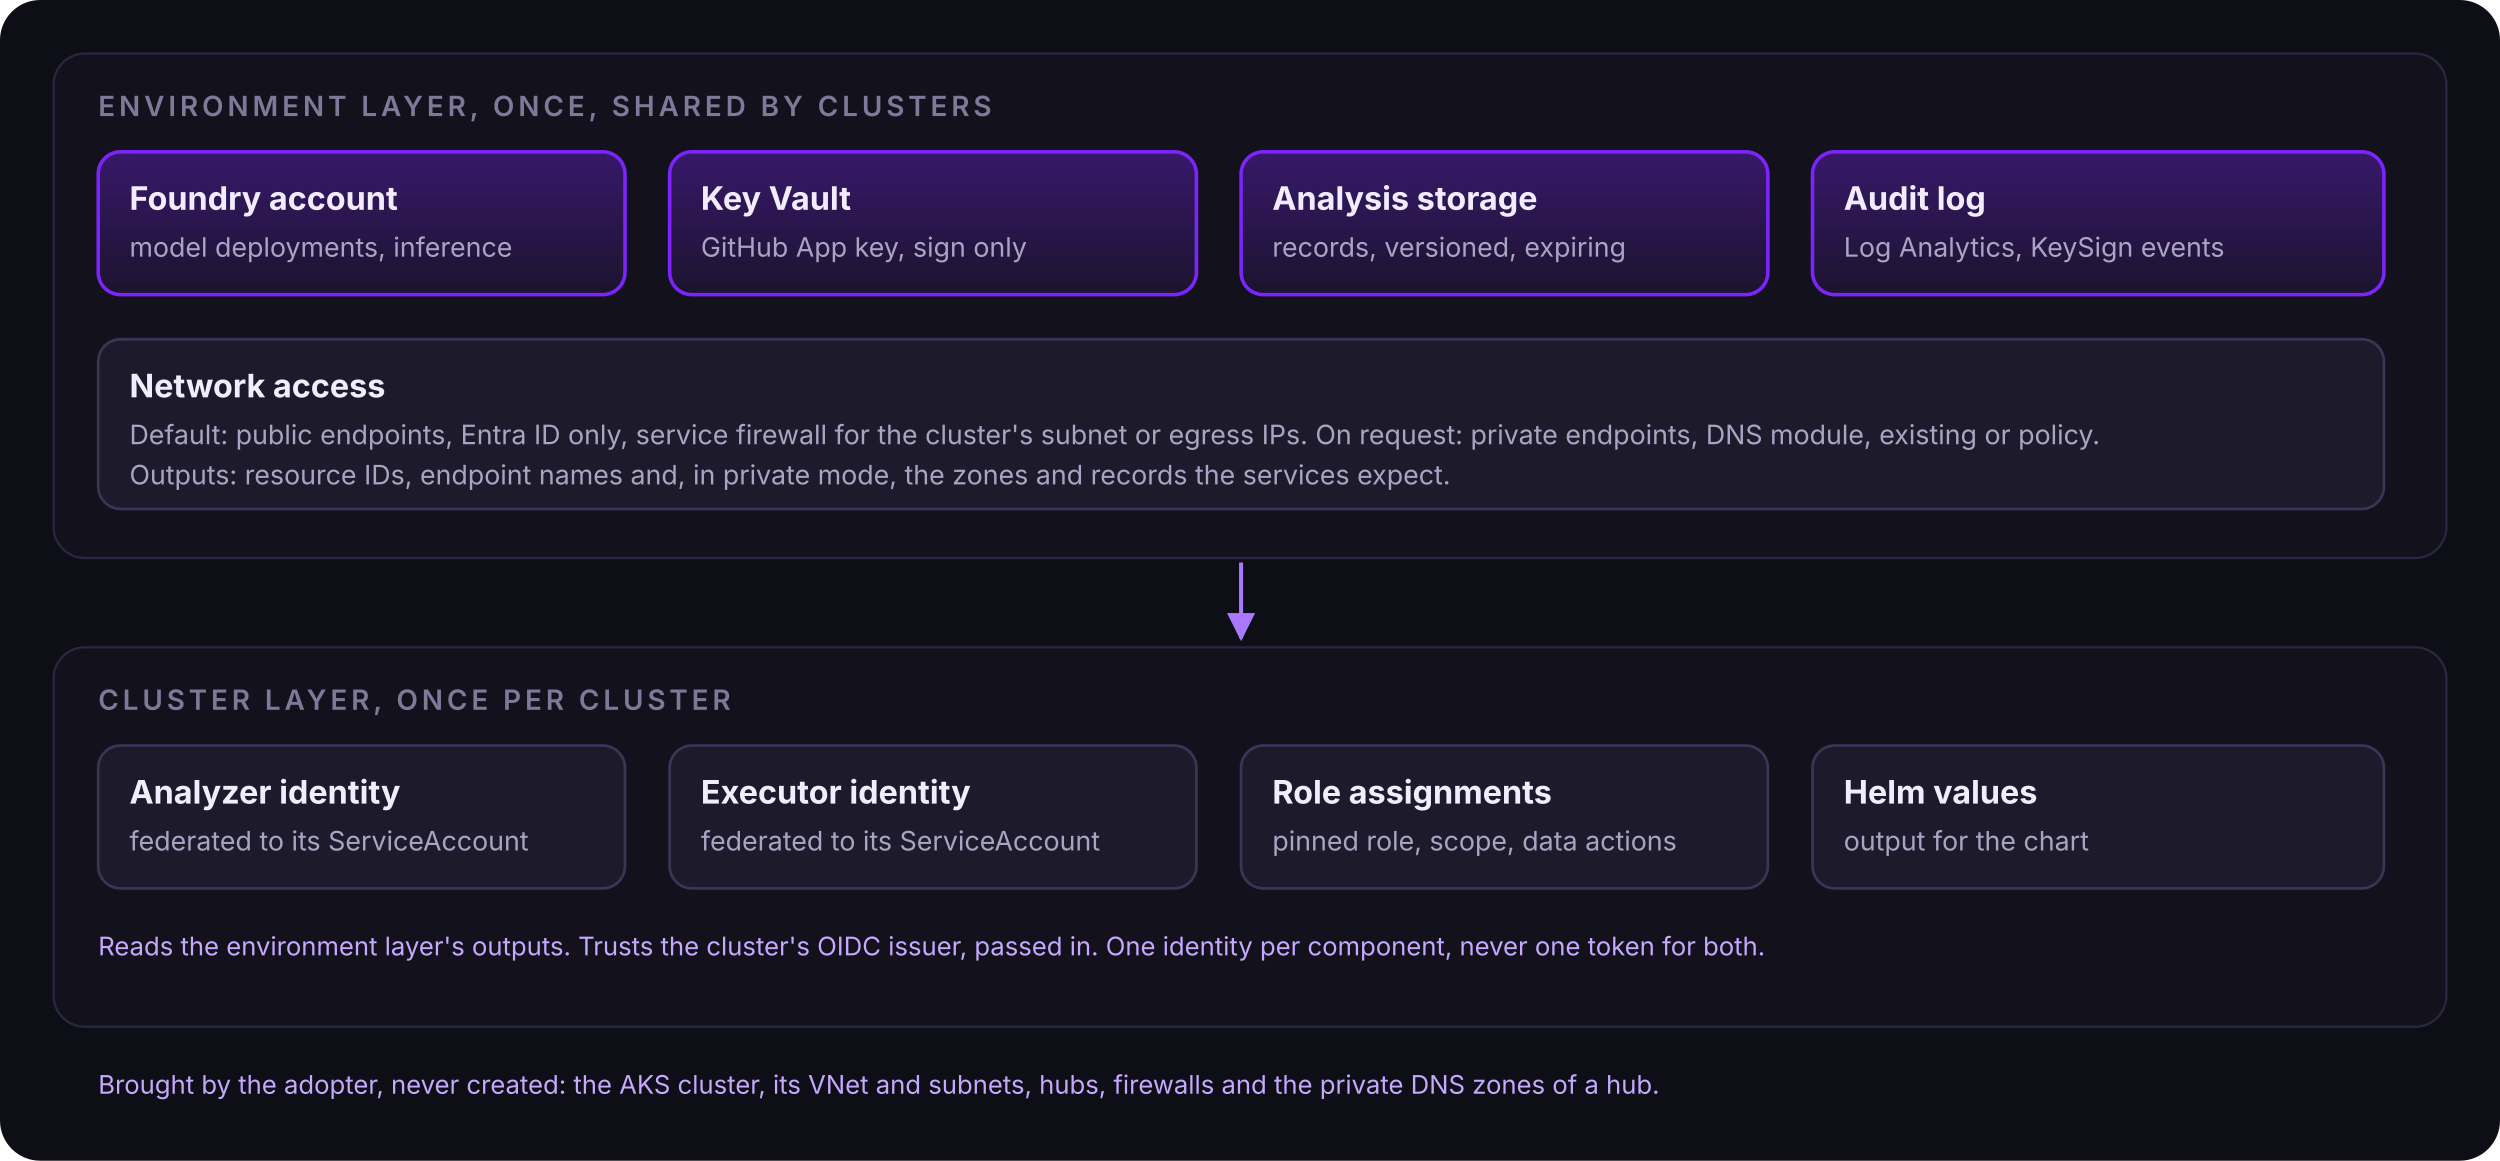
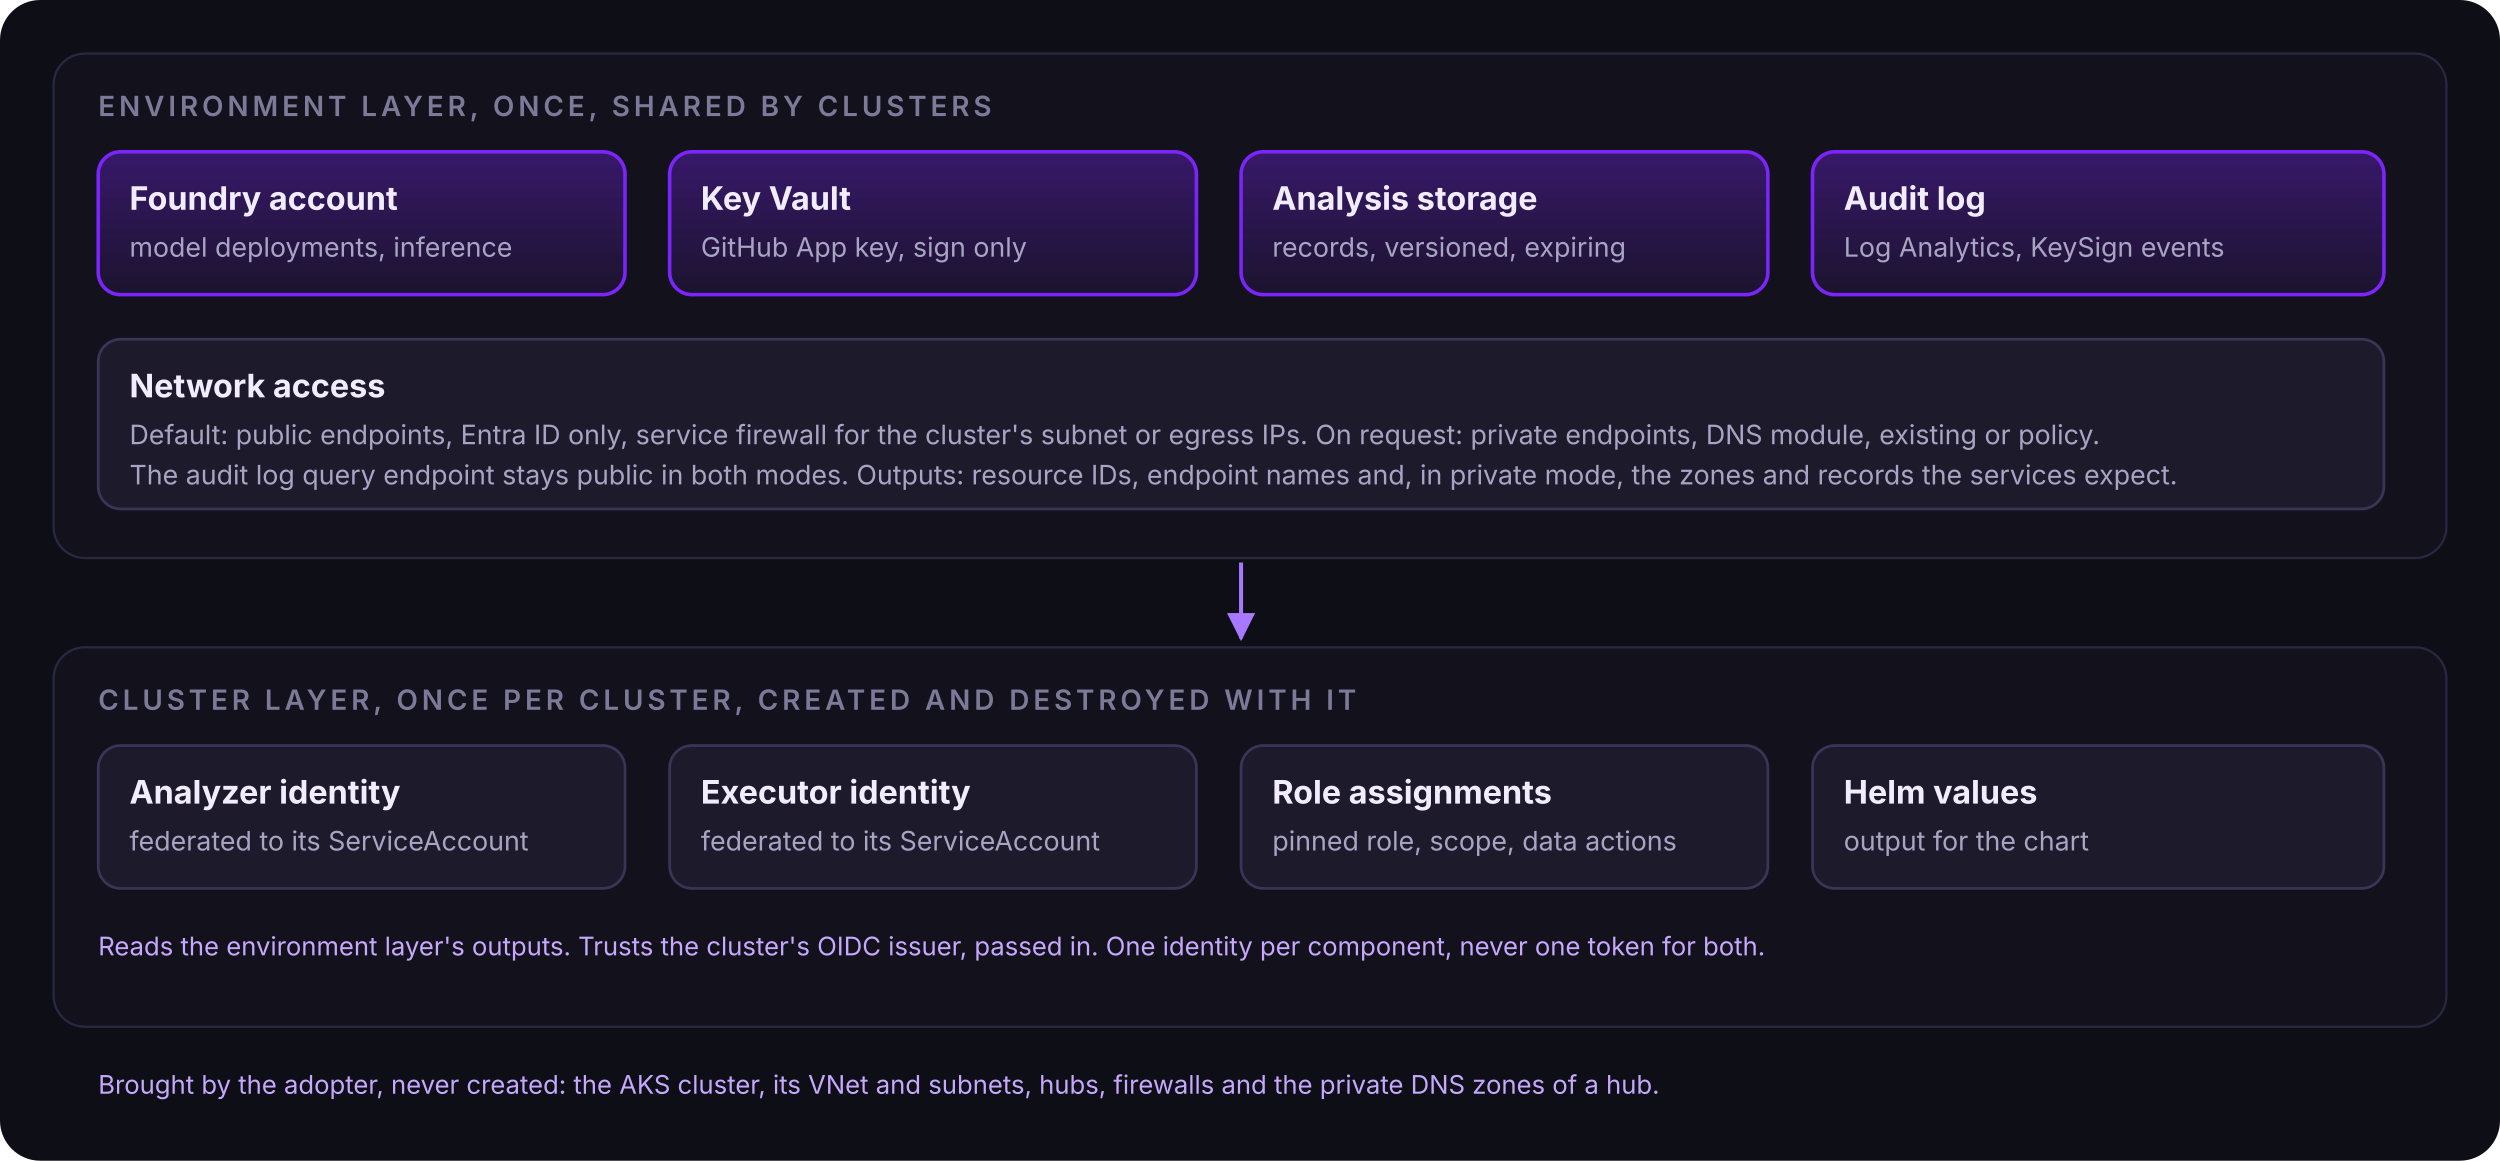
<svg xmlns="http://www.w3.org/2000/svg" viewBox="0 0 1120 520" role="img" aria-labelledby="t d" font-family="Inter, 'Segoe UI', system-ui, -apple-system, sans-serif">
  <defs>
    <marker id="a" viewBox="0 0 10 10" refX="9" refY="5" markerWidth="7" markerHeight="7" orient="auto-start-reverse">
      <path d="M0 0 10 5 0 10z" fill="#a879ff" />
    </marker>
    <linearGradient id="glow" x1="0" y1="0" x2="0" y2="1">
      <stop offset="0" stop-color="#7c24fc" stop-opacity=".35" />
      <stop offset="1" stop-color="#7c24fc" stop-opacity=".08" />
    </linearGradient>
    <style>
      .lane{fill:#13121c;stroke:#2a2740}
      .box{fill:#1d1b2b;stroke:#3a3556;stroke-width:1.2}
      .key{fill:url(#glow);stroke:#7c24fc;stroke-width:1.6}
      .ext{fill:#16222a;stroke:#2f5d63;stroke-width:1.2}
      .h{fill:#f1edff;font-size:14.5px;font-weight:650}
      .s{fill:#a9a4c4;font-size:12px}
      .f{stroke:#a879ff;stroke-width:1.8;fill:none}
      .lbl{fill:#c6a8ff;font-size:11.5px}
      .lanet{fill:#7d7999;font-size:12.5px;font-weight:600;letter-spacing:.14em}
    </style>
  </defs>
  <rect width="1120" height="520" rx="18" fill="#0e0e16" />
  <rect class="lane" x="24" y="24" width="1072" height="226" rx="14" />
  <text class="lanet" x="44" y="52">ENVIRONMENT LAYER, ONCE, SHARED BY CLUSTERS</text>
  <rect class="key" x="44" y="68" width="236" height="64" rx="10" />
  <text class="h" x="58" y="94">Foundry account</text>
  <text class="s" x="58" y="115">model deployments, inference</text>
  <rect class="key" x="300" y="68" width="236" height="64" rx="10" />
  <text class="h" x="314" y="94">Key Vault</text>
  <text class="s" x="314" y="115">GitHub App key, sign only</text>
  <rect class="key" x="556" y="68" width="236" height="64" rx="10" />
  <text class="h" x="570" y="94">Analysis storage</text>
  <text class="s" x="570" y="115">records, versioned, expiring</text>
  <rect class="key" x="812" y="68" width="256" height="64" rx="10" />
  <text class="h" x="826" y="94">Audit log</text>
  <text class="s" x="826" y="115">Log Analytics, KeySign events</text>
  <rect class="box" x="44" y="152" width="1024" height="76" rx="10" />
  <text class="h" x="58" y="178">Network access</text>
  <text class="s" x="58" y="199">Default: public endpoints, Entra ID only, service firewall for the cluster's subnet or egress IPs. On request: private endpoints, DNS module, existing or policy.</text>
-   <text class="s" x="58" y="217">Outputs: resource IDs, endpoint names and, in private mode, the zones and records the services expect.</text>
+   <text class="s" x="58" y="217">The audit log query endpoint stays public in both modes. Outputs: resource IDs, endpoint names and, in private mode, the zones and records the services expect.</text>
  <rect class="lane" x="24" y="290" width="1072" height="170" rx="14" />
-   <text class="lanet" x="44" y="318">CLUSTER LAYER, ONCE PER CLUSTER</text>
+   <text class="lanet" x="44" y="318">CLUSTER LAYER, ONCE PER CLUSTER, CREATED AND DESTROYED WITH IT</text>
  <rect class="box" x="44" y="334" width="236" height="64" rx="10" />
  <text class="h" x="58" y="360">Analyzer identity</text>
  <text class="s" x="58" y="381">federated to its ServiceAccount</text>
  <rect class="box" x="300" y="334" width="236" height="64" rx="10" />
  <text class="h" x="314" y="360">Executor identity</text>
  <text class="s" x="314" y="381">federated to its ServiceAccount</text>
  <rect class="box" x="556" y="334" width="236" height="64" rx="10" />
  <text class="h" x="570" y="360">Role assignments</text>
  <text class="s" x="570" y="381">pinned role, scope, data actions</text>
  <rect class="box" x="812" y="334" width="256" height="64" rx="10" />
  <text class="h" x="826" y="360">Helm values</text>
  <text class="s" x="826" y="381">output for the chart</text>
  <text class="lbl" x="44" y="428">Reads the environment layer's outputs. Trusts the cluster's OIDC issuer, passed in. One identity per component, never one token for both.</text>
  <path class="f" d="M556 252V286" marker-end="url(#a)" />
  <text class="lbl" x="44" y="490">Brought by the adopter, never created: the AKS cluster, its VNet and subnets, hubs, firewalls and the private DNS zones of a hub.</text>
</svg>
